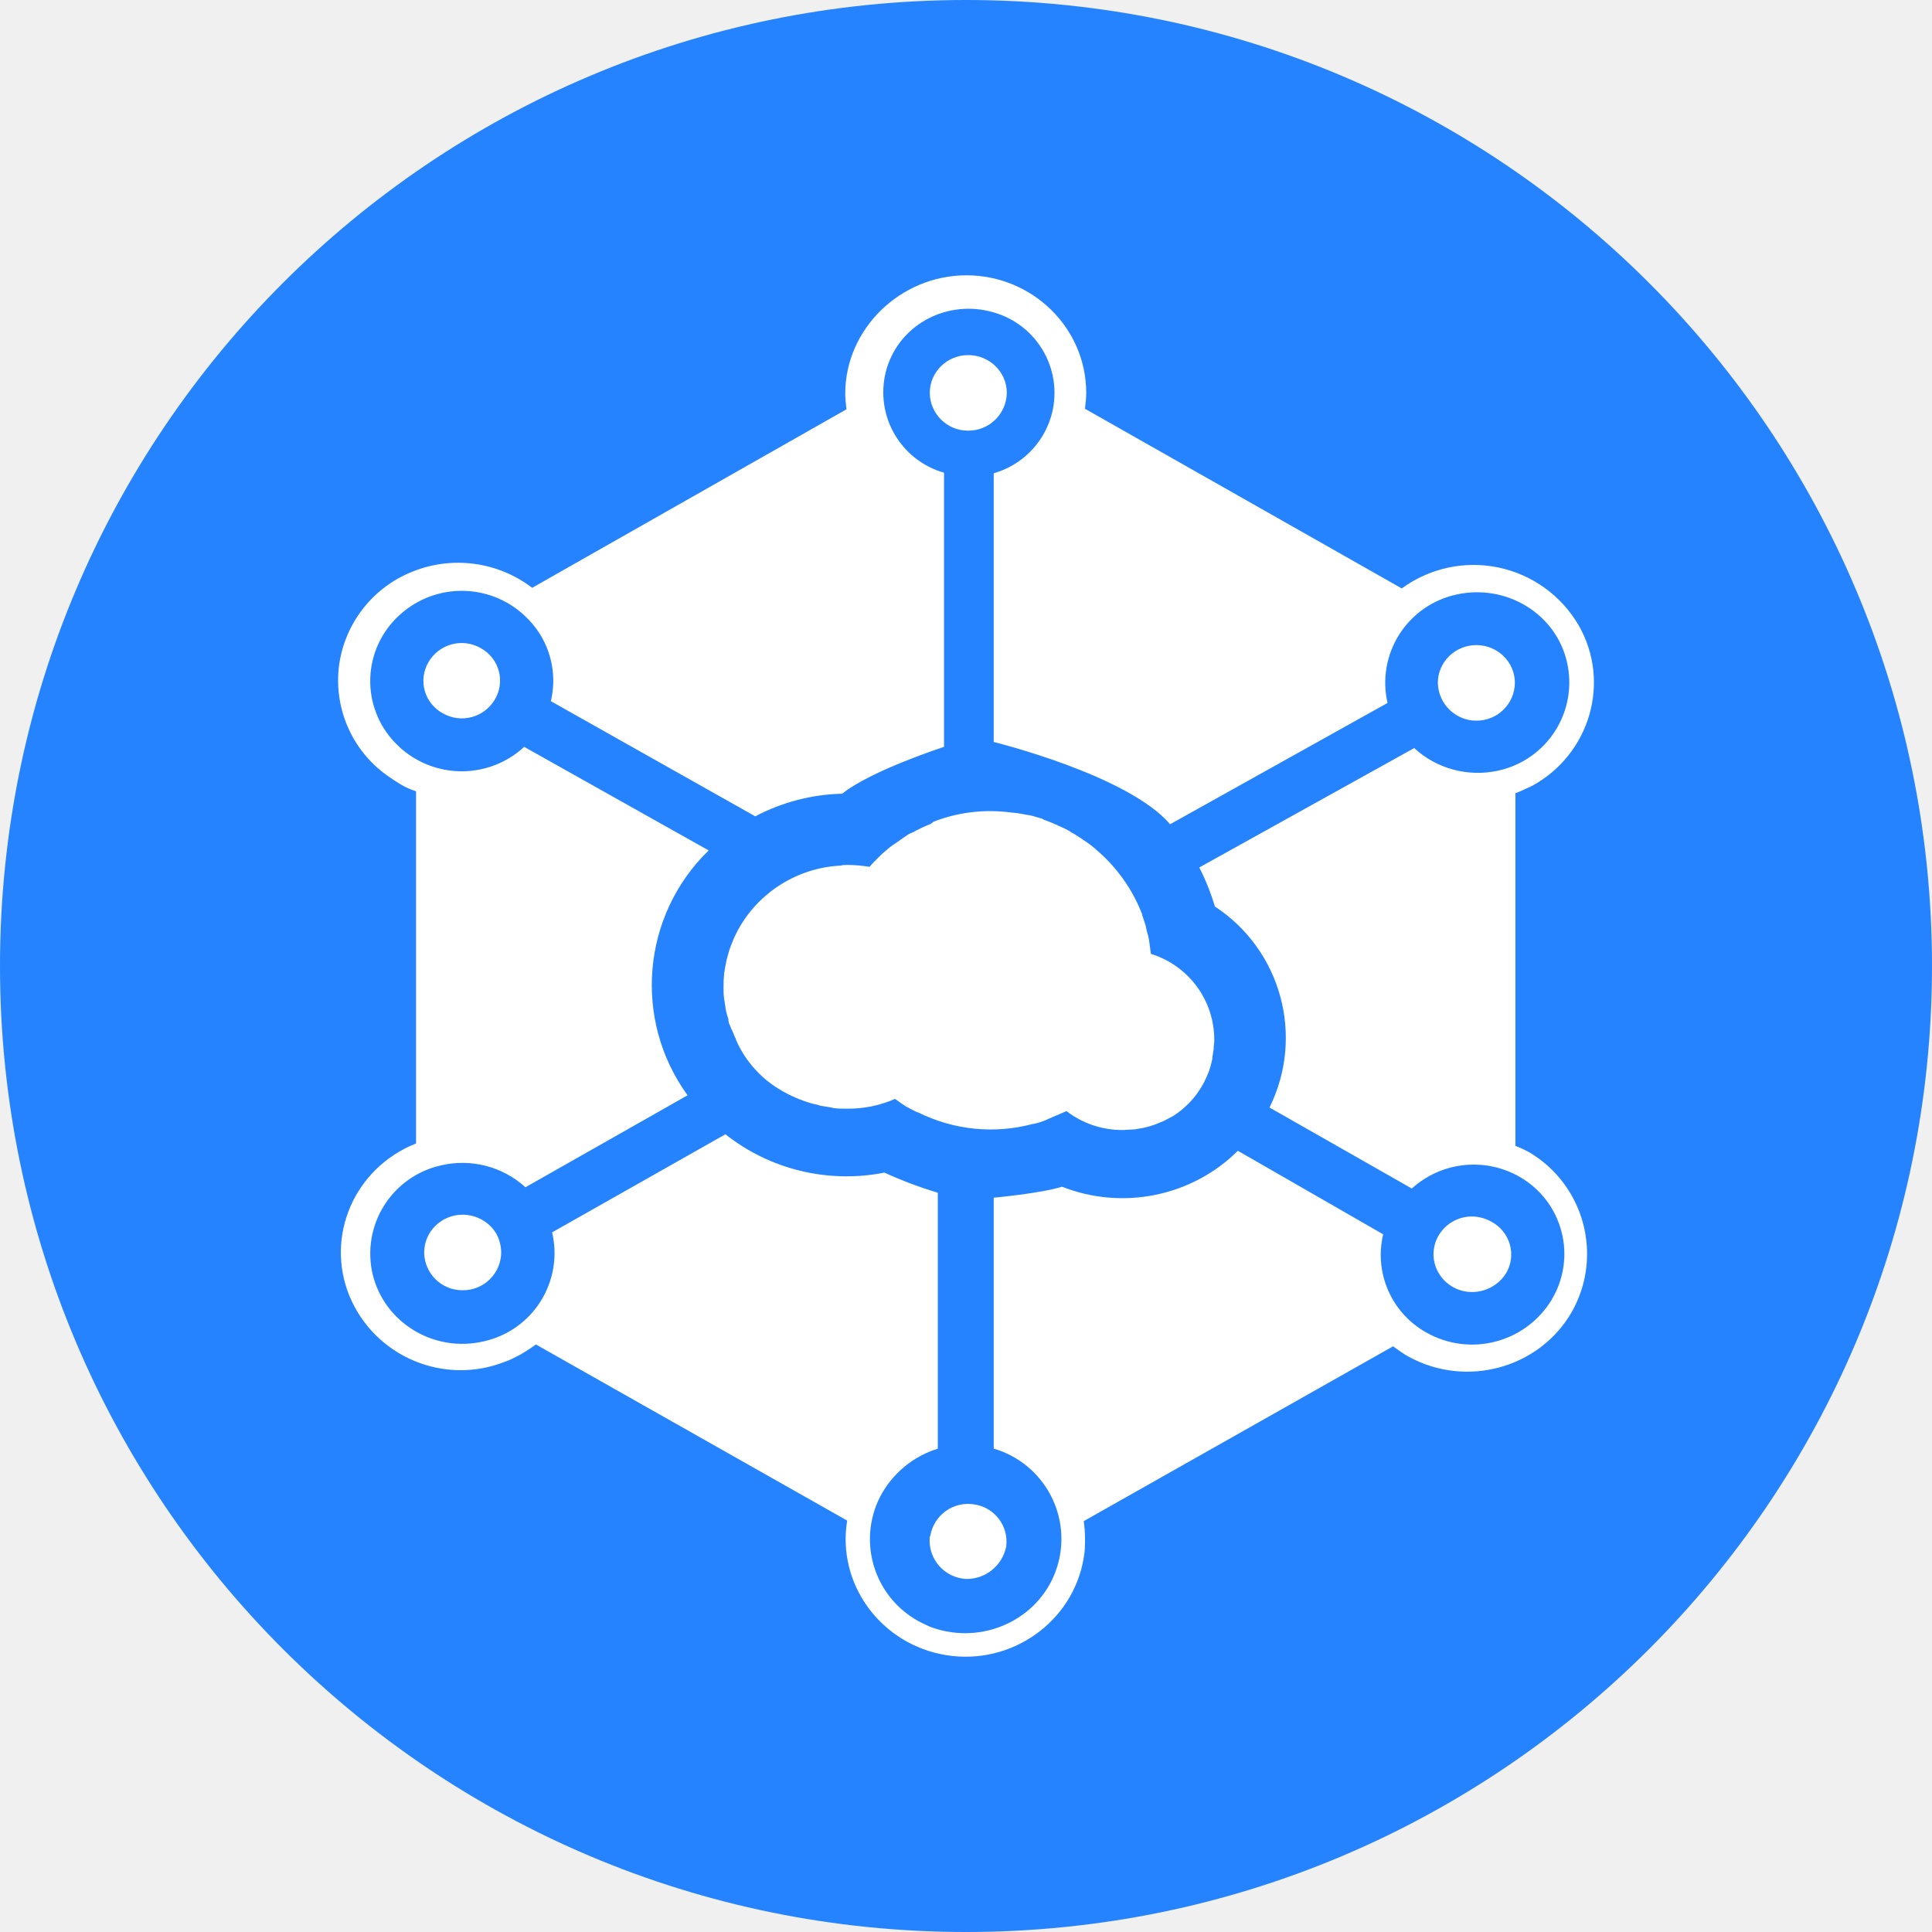
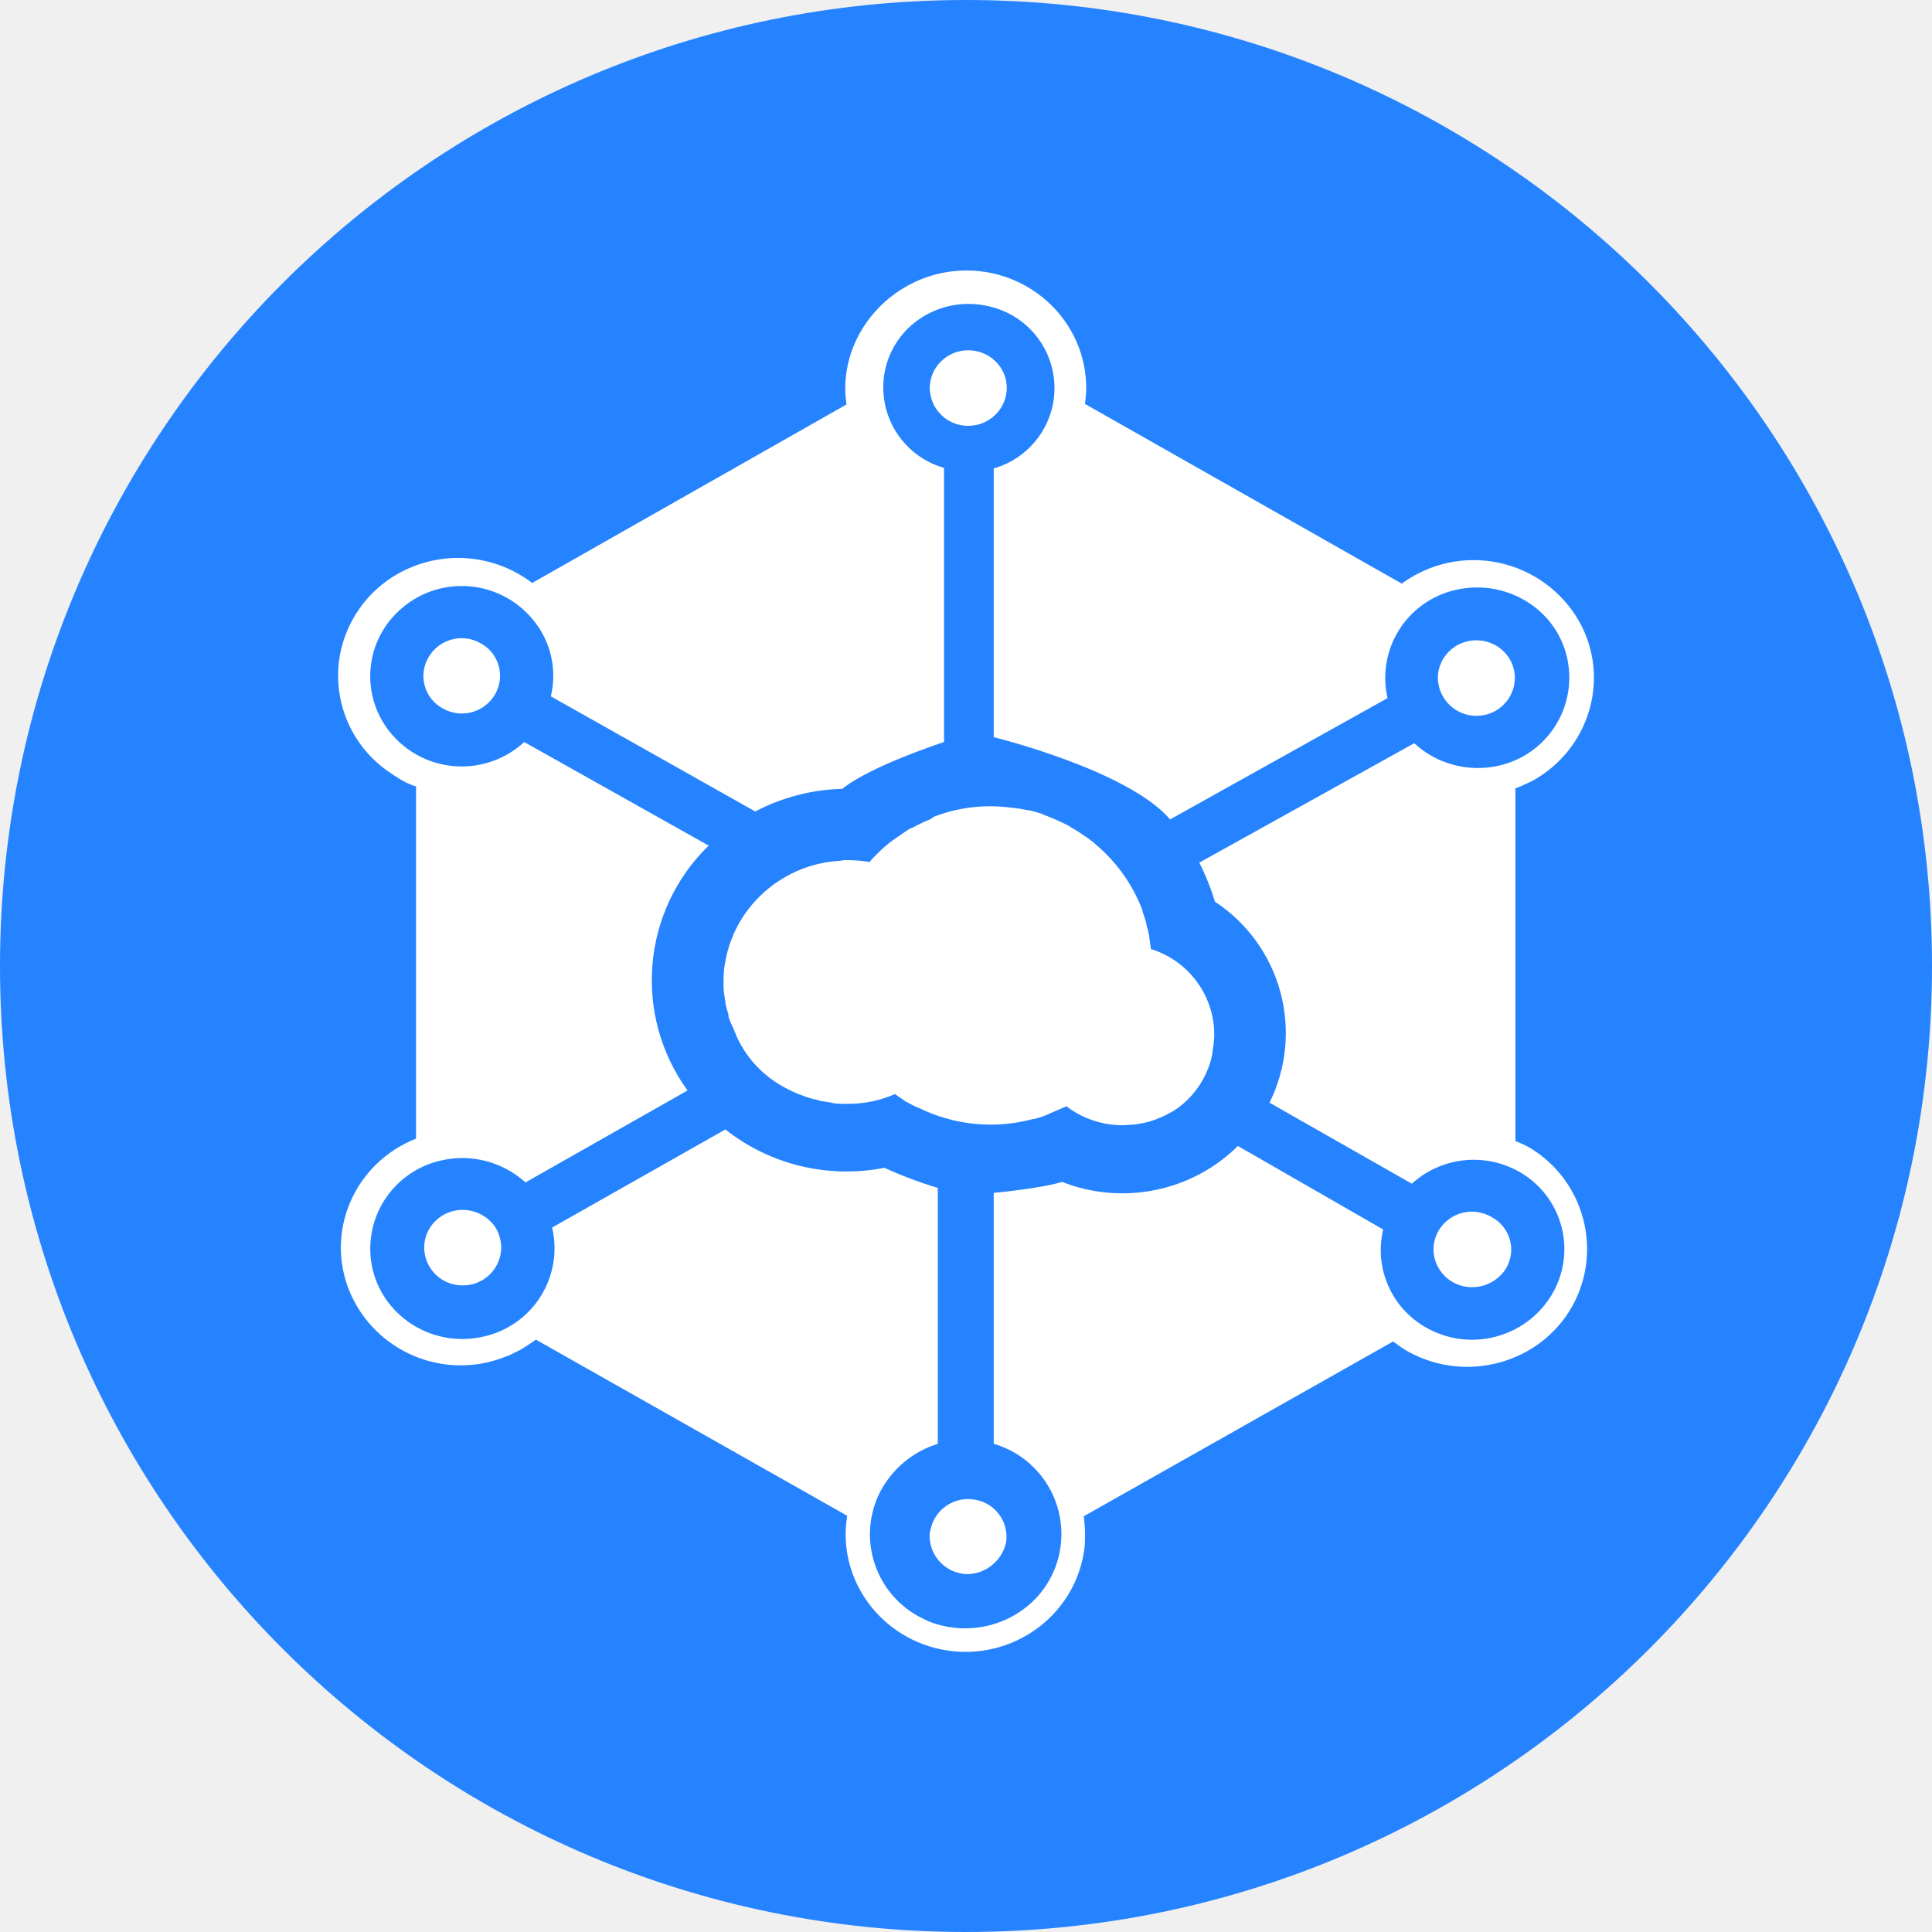
<svg xmlns="http://www.w3.org/2000/svg" width="40" height="40" viewBox="0 0 40 40" fill="none">
  <path fill-rule="evenodd" clip-rule="evenodd" d="M20 40C31.046 40 40 31.046 40 20C40 8.954 31.046 0 20 0C8.954 0 0 8.954 0 20C0 31.046 8.954 40 20 40Z" fill="#2683FF" />
-   <path fill-rule="evenodd" clip-rule="evenodd" d="M31.671 23.862C32.805 24.543 33.193 26.002 32.546 27.155C31.878 28.328 30.359 28.744 29.165 28.089C29.056 28.03 28.962 27.961 28.866 27.891L28.842 27.874L22.438 31.493C22.454 31.61 22.463 31.729 22.464 31.847C22.464 31.986 22.464 32.112 22.438 32.25C22.22 33.576 20.947 34.483 19.597 34.269C18.247 34.054 17.322 32.805 17.54 31.482L11.096 27.836C10.996 27.908 10.893 27.975 10.788 28.038C10.758 28.052 10.729 28.067 10.7 28.083L10.7 28.083L10.7 28.083C10.625 28.122 10.549 28.162 10.465 28.189C9.202 28.695 7.765 28.095 7.238 26.839C6.724 25.591 7.342 24.178 8.614 23.674V16.383C8.497 16.346 8.385 16.295 8.28 16.231C8.184 16.172 8.089 16.109 7.997 16.043C7.283 15.524 6.909 14.659 7.019 13.783C7.136 12.906 7.718 12.161 8.54 11.835C9.367 11.501 10.309 11.629 11.018 12.17L17.526 8.474L17.522 8.443C17.51 8.342 17.5 8.25 17.5 8.147C17.5 6.81 18.644 5.7 20.007 5.7C21.37 5.7 22.488 6.784 22.489 8.134C22.489 8.236 22.479 8.328 22.467 8.428L22.467 8.428L22.463 8.463L29.022 12.183C29.598 11.761 30.327 11.603 31.026 11.75C31.726 11.897 32.33 12.334 32.688 12.953C33.355 14.125 32.918 15.614 31.722 16.27C31.681 16.288 31.64 16.307 31.599 16.326C31.524 16.362 31.449 16.397 31.375 16.421V23.724C31.477 23.764 31.576 23.809 31.67 23.862H31.671ZM32.122 26.915C32.379 26.491 32.454 25.982 32.33 25.503C32.207 25.023 31.895 24.613 31.466 24.367C30.747 23.953 29.844 24.05 29.23 24.607L26.284 22.93C27.013 21.456 26.528 19.67 25.153 18.768C25.07 18.489 24.962 18.219 24.83 17.96L29.28 15.488C29.743 15.917 30.394 16.092 31.016 15.956C31.505 15.85 31.931 15.553 32.199 15.131C32.468 14.709 32.555 14.197 32.443 13.709C32.212 12.7 31.182 12.083 30.155 12.309C29.666 12.415 29.24 12.711 28.972 13.133C28.703 13.555 28.615 14.067 28.727 14.554L24.226 17.065C23.352 16.043 20.574 15.362 20.574 15.362V9.799C21.139 9.637 21.584 9.201 21.757 8.639C21.893 8.195 21.843 7.714 21.621 7.306C21.399 6.897 21.021 6.596 20.574 6.468C19.636 6.191 18.645 6.696 18.362 7.618C18.227 8.062 18.276 8.542 18.498 8.95C18.721 9.358 19.098 9.66 19.545 9.787V15.463C19.545 15.463 18.029 15.954 17.437 16.433C16.809 16.447 16.193 16.608 15.637 16.901L11.405 14.517C11.55 13.911 11.376 13.274 10.943 12.827C10.225 12.07 9.034 12.031 8.268 12.738C7.9 13.072 7.683 13.541 7.666 14.037C7.649 14.534 7.833 15.016 8.177 15.375C8.895 16.131 10.087 16.17 10.853 15.463L14.672 17.607C13.287 18.954 13.101 21.113 14.235 22.677L10.879 24.581C10.406 24.151 9.752 23.981 9.13 24.128C8.642 24.236 8.217 24.537 7.951 24.961C7.685 25.385 7.601 25.898 7.716 26.386C7.962 27.392 8.991 28.012 10.017 27.771C10.505 27.662 10.93 27.363 11.195 26.939C11.461 26.514 11.546 26.002 11.431 25.515L15.019 23.484C15.942 24.216 17.147 24.507 18.311 24.278C18.67 24.442 19.039 24.581 19.416 24.694V29.993C18.901 30.153 18.471 30.511 18.221 30.989C17.985 31.453 17.946 31.994 18.113 32.487C18.28 32.981 18.639 33.387 19.109 33.612C19.187 33.651 19.264 33.688 19.354 33.714C19.36 33.714 19.366 33.717 19.373 33.72C19.38 33.724 19.386 33.727 19.392 33.727C20.445 34.041 21.566 33.473 21.887 32.44C22.043 31.941 21.991 31.401 21.744 30.941C21.497 30.48 21.076 30.138 20.574 29.992V24.797C20.574 24.797 21.539 24.709 21.989 24.57C23.243 25.064 24.678 24.771 25.629 23.826L28.637 25.555C28.447 26.354 28.809 27.182 29.525 27.585C30.429 28.101 31.579 27.804 32.122 26.916V26.915ZM10.274 25.539C10.129 25.299 9.866 25.151 9.58 25.149C9.139 25.149 8.782 25.499 8.782 25.932C8.787 26.368 9.144 26.718 9.58 26.713C10.016 26.717 10.372 26.367 10.377 25.932C10.375 25.795 10.34 25.66 10.274 25.539ZM20.845 8.135C20.837 8.57 20.482 8.918 20.046 8.916C19.611 8.92 19.255 8.57 19.25 8.135C19.25 7.702 19.607 7.352 20.046 7.352C20.488 7.352 20.845 7.703 20.845 8.135ZM29.769 14.138C29.778 14.572 30.132 14.92 30.566 14.921V14.92C31.002 14.924 31.359 14.574 31.364 14.138C31.364 13.707 31.008 13.356 30.566 13.356C30.127 13.356 29.769 13.707 29.769 14.138ZM9.952 13.418C10.134 13.517 10.269 13.685 10.325 13.885C10.381 14.085 10.353 14.299 10.248 14.478C10.029 14.855 9.547 14.985 9.168 14.768C8.985 14.669 8.85 14.501 8.794 14.301C8.738 14.101 8.766 13.887 8.872 13.708C9.091 13.331 9.573 13.201 9.952 13.418ZM31.26 25.766C31.204 25.567 31.069 25.399 30.887 25.3V25.299C30.765 25.229 30.628 25.19 30.488 25.186C30.203 25.181 29.936 25.328 29.789 25.573C29.643 25.816 29.643 26.119 29.789 26.362C29.936 26.607 30.203 26.754 30.488 26.75C30.771 26.746 31.034 26.599 31.183 26.358C31.288 26.18 31.316 25.966 31.26 25.766ZM19.25 31.82C19.251 31.81 19.255 31.801 19.262 31.794C19.335 31.369 19.736 31.08 20.162 31.146C20.589 31.203 20.889 31.596 20.832 32.022C20.752 32.413 20.407 32.693 20.009 32.691C19.791 32.681 19.586 32.583 19.442 32.418C19.299 32.253 19.229 32.037 19.25 31.82ZM25.14 21.541C25.147 20.719 24.613 19.991 23.828 19.749L23.789 19.459C23.777 19.392 23.759 19.323 23.738 19.258C23.738 19.245 23.735 19.233 23.732 19.221C23.729 19.208 23.725 19.195 23.725 19.182C23.712 19.145 23.699 19.104 23.686 19.063C23.673 19.022 23.66 18.981 23.647 18.943V18.93C23.445 18.406 23.113 17.942 22.683 17.581L22.67 17.568C22.593 17.504 22.516 17.442 22.427 17.391L22.414 17.378C22.393 17.365 22.372 17.351 22.35 17.337C22.289 17.297 22.226 17.256 22.169 17.227L22.156 17.214C22.073 17.167 21.987 17.126 21.899 17.089L21.873 17.076C21.783 17.037 21.694 17 21.591 16.963L21.578 16.95C21.539 16.941 21.503 16.93 21.466 16.918C21.406 16.9 21.346 16.882 21.281 16.873H21.268C21.167 16.85 21.064 16.834 20.96 16.824H20.947C20.4 16.748 19.843 16.812 19.328 17.013L19.262 17.063C19.186 17.088 19.057 17.15 18.98 17.189C18.94 17.215 18.897 17.236 18.852 17.252C18.824 17.261 18.785 17.289 18.75 17.313C18.736 17.323 18.722 17.333 18.71 17.34C18.671 17.366 18.581 17.429 18.531 17.466L18.492 17.492C18.436 17.528 18.389 17.57 18.338 17.614C18.317 17.632 18.296 17.651 18.273 17.669L18.208 17.732L18.205 17.735C18.13 17.809 18.067 17.87 18.003 17.947C17.849 17.921 17.695 17.908 17.54 17.908C17.488 17.908 17.449 17.908 17.41 17.921C16.515 17.964 15.706 18.471 15.277 19.258L15.264 19.284C15.224 19.357 15.189 19.433 15.161 19.511C15.154 19.524 15.151 19.533 15.148 19.543C15.145 19.552 15.141 19.561 15.135 19.574C15.108 19.639 15.087 19.706 15.071 19.775C15.065 19.788 15.062 19.804 15.058 19.819C15.055 19.835 15.052 19.851 15.045 19.863L15.042 19.881C15.03 19.939 15.018 19.997 15.006 20.065C15.006 20.077 15.004 20.088 15.001 20.101C14.997 20.116 14.993 20.133 14.993 20.153C14.983 20.25 14.979 20.346 14.98 20.443C14.978 20.524 14.982 20.604 14.993 20.684C14.993 20.695 14.996 20.706 14.999 20.718C15.002 20.733 15.006 20.75 15.006 20.772C15.012 20.796 15.015 20.82 15.018 20.844C15.021 20.87 15.024 20.896 15.031 20.923C15.036 20.943 15.039 20.957 15.042 20.969C15.046 20.987 15.049 21.001 15.057 21.024C15.072 21.061 15.081 21.099 15.083 21.137C15.083 21.163 15.094 21.189 15.106 21.214C15.111 21.226 15.117 21.238 15.121 21.251C15.131 21.281 15.144 21.311 15.16 21.339C15.179 21.38 15.197 21.422 15.212 21.465C15.215 21.471 15.218 21.477 15.221 21.482C15.23 21.497 15.238 21.509 15.238 21.529C15.42 21.946 15.725 22.298 16.113 22.538C16.298 22.653 16.497 22.746 16.704 22.814C16.784 22.842 16.865 22.863 16.947 22.878L16.973 22.891L17.205 22.928L17.257 22.941C17.346 22.954 17.436 22.954 17.54 22.954C17.88 22.957 18.218 22.889 18.529 22.752C18.568 22.777 18.602 22.802 18.637 22.827C18.673 22.852 18.709 22.878 18.748 22.903L18.774 22.916C18.839 22.954 18.915 22.991 18.992 23.029L18.992 23.029H19.005C19.742 23.397 20.588 23.483 21.384 23.27H21.397C21.513 23.245 21.625 23.207 21.731 23.155L22.08 23.004C22.41 23.258 22.817 23.396 23.237 23.396C23.282 23.396 23.323 23.392 23.365 23.389C23.406 23.386 23.448 23.383 23.493 23.383L23.558 23.371C23.722 23.349 23.883 23.302 24.034 23.232L24.073 23.219C24.11 23.2 24.145 23.181 24.18 23.163C24.216 23.143 24.252 23.124 24.291 23.104C24.608 22.902 24.854 22.607 24.997 22.259C25.049 22.146 25.075 22.033 25.101 21.92L25.101 21.92V21.881C25.107 21.856 25.111 21.831 25.114 21.806C25.117 21.781 25.12 21.756 25.127 21.73C25.127 21.699 25.13 21.668 25.133 21.636C25.137 21.605 25.14 21.573 25.14 21.541Z" fill="white" />
+   <path fill-rule="evenodd" clip-rule="evenodd" d="M31.671 23.762C32.805 24.443 33.193 25.902 32.546 27.055C31.878 28.228 30.359 28.644 29.165 27.989C29.056 27.93 28.962 27.861 28.866 27.791L28.842 27.774L22.438 31.393C22.454 31.51 22.463 31.629 22.464 31.747C22.464 31.886 22.464 32.012 22.438 32.15C22.22 33.476 20.947 34.383 19.597 34.169C18.247 33.954 17.322 32.705 17.54 31.382L11.096 27.736C10.996 27.808 10.893 27.875 10.788 27.938C10.758 27.952 10.729 27.968 10.7 27.983L10.7 27.983L10.7 27.983C10.625 28.022 10.549 28.062 10.465 28.089C9.202 28.595 7.765 27.995 7.238 26.739C6.724 25.491 7.342 24.078 8.614 23.574V16.283C8.497 16.246 8.385 16.195 8.28 16.131C8.184 16.072 8.089 16.009 7.997 15.943C7.283 15.424 6.909 14.559 7.019 13.683C7.136 12.806 7.718 12.061 8.54 11.735C9.367 11.401 10.309 11.529 11.018 12.07L17.526 8.374L17.522 8.343C17.51 8.242 17.5 8.15 17.5 8.047C17.5 6.71 18.644 5.6 20.007 5.6C21.37 5.6 22.488 6.684 22.489 8.034C22.489 8.136 22.479 8.228 22.467 8.328L22.467 8.328L22.463 8.363L29.022 12.083C29.598 11.661 30.327 11.503 31.026 11.65C31.726 11.797 32.33 12.234 32.688 12.853C33.355 14.025 32.918 15.514 31.722 16.17C31.681 16.188 31.64 16.207 31.599 16.227C31.524 16.262 31.449 16.297 31.375 16.321V23.625C31.477 23.663 31.576 23.709 31.67 23.762H31.671ZM32.122 26.815C32.379 26.391 32.454 25.882 32.33 25.402C32.207 24.923 31.895 24.514 31.466 24.267C30.747 23.853 29.844 23.95 29.23 24.507L26.284 22.83C27.013 21.356 26.528 19.57 25.153 18.668C25.07 18.389 24.962 18.119 24.83 17.86L29.28 15.388C29.743 15.817 30.394 15.992 31.016 15.856C31.505 15.75 31.931 15.453 32.199 15.031C32.468 14.609 32.555 14.097 32.443 13.609C32.212 12.601 31.182 11.983 30.155 12.209C29.666 12.315 29.24 12.611 28.972 13.033C28.703 13.455 28.615 13.967 28.727 14.454L24.226 16.965C23.352 15.943 20.574 15.262 20.574 15.262V9.699C21.139 9.537 21.584 9.101 21.757 8.539C21.893 8.095 21.843 7.614 21.621 7.206C21.399 6.797 21.021 6.496 20.574 6.368C19.636 6.091 18.645 6.596 18.362 7.518C18.227 7.962 18.276 8.442 18.498 8.85C18.721 9.258 19.098 9.56 19.545 9.687V15.363C19.545 15.363 18.029 15.854 17.437 16.333C16.809 16.347 16.193 16.508 15.637 16.801L11.405 14.417C11.55 13.811 11.376 13.174 10.943 12.727C10.225 11.97 9.034 11.931 8.268 12.638C7.9 12.972 7.683 13.441 7.666 13.937C7.649 14.434 7.833 14.916 8.177 15.275C8.895 16.031 10.087 16.07 10.853 15.363L14.672 17.507C13.287 18.854 13.101 21.013 14.235 22.577L10.879 24.481C10.406 24.051 9.752 23.881 9.13 24.027C8.642 24.136 8.217 24.437 7.951 24.861C7.685 25.285 7.601 25.798 7.716 26.286C7.962 27.292 8.991 27.912 10.017 27.671C10.505 27.562 10.93 27.262 11.195 26.838C11.461 26.414 11.546 25.902 11.431 25.415L15.019 23.384C15.942 24.116 17.147 24.407 18.311 24.178C18.67 24.342 19.039 24.481 19.416 24.594V29.893C18.901 30.053 18.471 30.411 18.221 30.889C17.985 31.354 17.946 31.894 18.113 32.387C18.28 32.881 18.639 33.287 19.109 33.512C19.187 33.551 19.264 33.588 19.354 33.614C19.36 33.614 19.366 33.617 19.373 33.62C19.38 33.623 19.386 33.627 19.392 33.627C20.445 33.941 21.566 33.373 21.887 32.34C22.043 31.841 21.991 31.301 21.744 30.84C21.497 30.38 21.076 30.038 20.574 29.892V24.697C20.574 24.697 21.539 24.609 21.989 24.47C23.243 24.963 24.678 24.671 25.629 23.726L28.637 25.455C28.447 26.254 28.809 27.082 29.525 27.485C30.429 28.001 31.579 27.704 32.122 26.816V26.815ZM10.274 25.439C10.129 25.199 9.866 25.051 9.58 25.049C9.139 25.049 8.782 25.399 8.782 25.832C8.787 26.268 9.144 26.617 9.58 26.613C10.016 26.617 10.372 26.267 10.377 25.832C10.375 25.695 10.34 25.56 10.274 25.439ZM20.845 8.035C20.837 8.47 20.482 8.818 20.046 8.816C19.611 8.82 19.255 8.47 19.25 8.035C19.25 7.602 19.607 7.252 20.046 7.252C20.488 7.252 20.845 7.603 20.845 8.035ZM29.769 14.038C29.778 14.473 30.132 14.82 30.566 14.821V14.82C31.002 14.824 31.359 14.474 31.364 14.038C31.364 13.607 31.008 13.256 30.566 13.256C30.127 13.256 29.769 13.607 29.769 14.038ZM9.952 13.318C10.134 13.417 10.269 13.585 10.325 13.785C10.381 13.985 10.353 14.199 10.248 14.378C10.029 14.755 9.547 14.884 9.168 14.668C8.985 14.569 8.85 14.401 8.794 14.201C8.738 14.001 8.766 13.787 8.872 13.608C9.091 13.231 9.573 13.101 9.952 13.318ZM31.26 25.666C31.204 25.467 31.069 25.299 30.887 25.2V25.199C30.765 25.129 30.628 25.09 30.488 25.086C30.203 25.081 29.936 25.229 29.789 25.473C29.643 25.716 29.643 26.019 29.789 26.262C29.936 26.507 30.203 26.654 30.488 26.65C30.771 26.646 31.034 26.499 31.183 26.258C31.288 26.079 31.316 25.866 31.26 25.666ZM19.25 31.72C19.251 31.71 19.255 31.701 19.262 31.694C19.335 31.268 19.736 30.98 20.162 31.046C20.589 31.103 20.889 31.496 20.832 31.922C20.752 32.313 20.407 32.593 20.009 32.591C19.791 32.581 19.586 32.483 19.442 32.318C19.299 32.153 19.229 31.937 19.25 31.72ZM25.14 21.441C25.147 20.619 24.613 19.89 23.828 19.649L23.789 19.359C23.777 19.292 23.759 19.223 23.738 19.158C23.738 19.145 23.735 19.133 23.732 19.121C23.729 19.108 23.725 19.096 23.725 19.082C23.712 19.045 23.699 19.004 23.686 18.963C23.673 18.922 23.66 18.881 23.647 18.843V18.83C23.445 18.306 23.113 17.842 22.683 17.481L22.67 17.468C22.593 17.404 22.516 17.342 22.427 17.291L22.414 17.278C22.393 17.265 22.372 17.251 22.35 17.237C22.289 17.197 22.226 17.156 22.169 17.127L22.156 17.114C22.073 17.067 21.987 17.026 21.899 16.989L21.873 16.976C21.783 16.937 21.694 16.9 21.591 16.863L21.578 16.85C21.539 16.841 21.503 16.83 21.466 16.818C21.406 16.8 21.346 16.782 21.281 16.773H21.268C21.167 16.75 21.064 16.735 20.96 16.724H20.947C20.4 16.648 19.843 16.712 19.328 16.913L19.262 16.963C19.186 16.988 19.057 17.05 18.98 17.089C18.94 17.115 18.897 17.136 18.852 17.152C18.824 17.161 18.785 17.189 18.75 17.213C18.736 17.223 18.722 17.233 18.71 17.24C18.671 17.266 18.581 17.329 18.531 17.366L18.492 17.392C18.436 17.428 18.389 17.47 18.338 17.514C18.317 17.532 18.296 17.55 18.273 17.569L18.208 17.631L18.205 17.635C18.13 17.709 18.067 17.77 18.003 17.847C17.849 17.821 17.695 17.808 17.54 17.808C17.488 17.808 17.449 17.808 17.41 17.821C16.515 17.864 15.706 18.371 15.277 19.158L15.264 19.184C15.224 19.257 15.189 19.333 15.161 19.411C15.154 19.424 15.151 19.433 15.148 19.443C15.145 19.452 15.141 19.461 15.135 19.474C15.108 19.539 15.087 19.606 15.071 19.675C15.065 19.688 15.062 19.704 15.058 19.719C15.055 19.735 15.052 19.75 15.045 19.764L15.042 19.781C15.03 19.839 15.018 19.896 15.006 19.965C15.006 19.977 15.004 19.988 15.001 20.001C14.997 20.016 14.993 20.033 14.993 20.053C14.983 20.15 14.979 20.247 14.98 20.343C14.978 20.424 14.982 20.504 14.993 20.584C14.993 20.595 14.996 20.606 14.999 20.618C15.002 20.633 15.006 20.651 15.006 20.672C15.012 20.696 15.015 20.72 15.018 20.744C15.021 20.77 15.024 20.796 15.031 20.823C15.036 20.843 15.039 20.857 15.042 20.869C15.046 20.887 15.049 20.901 15.057 20.924C15.072 20.96 15.081 20.999 15.083 21.038C15.083 21.063 15.094 21.089 15.106 21.114C15.111 21.126 15.117 21.139 15.121 21.151C15.131 21.181 15.144 21.211 15.16 21.239C15.179 21.28 15.197 21.322 15.212 21.365C15.215 21.371 15.218 21.377 15.221 21.382C15.23 21.397 15.238 21.409 15.238 21.429C15.42 21.846 15.725 22.198 16.113 22.438C16.298 22.553 16.497 22.646 16.704 22.715C16.784 22.742 16.865 22.763 16.947 22.778L16.973 22.791L17.205 22.828L17.257 22.841C17.346 22.854 17.436 22.854 17.54 22.854C17.88 22.857 18.218 22.789 18.529 22.652C18.568 22.677 18.602 22.702 18.637 22.727C18.673 22.752 18.709 22.778 18.748 22.803L18.774 22.816C18.839 22.854 18.915 22.891 18.992 22.929L18.992 22.929H19.005C19.742 23.297 20.588 23.383 21.384 23.169H21.397C21.513 23.145 21.625 23.107 21.731 23.055L22.08 22.904C22.41 23.158 22.817 23.296 23.237 23.296C23.282 23.296 23.323 23.292 23.365 23.289C23.406 23.286 23.448 23.283 23.493 23.283L23.558 23.271C23.722 23.249 23.883 23.202 24.034 23.132L24.073 23.119C24.11 23.1 24.145 23.081 24.18 23.063C24.216 23.043 24.252 23.024 24.291 23.004C24.608 22.802 24.854 22.507 24.997 22.159C25.049 22.046 25.075 21.933 25.101 21.82L25.101 21.82V21.781C25.107 21.756 25.111 21.731 25.114 21.706C25.117 21.681 25.12 21.655 25.127 21.63C25.127 21.599 25.13 21.568 25.133 21.536C25.137 21.505 25.14 21.473 25.14 21.441Z" fill="white" />
</svg>
